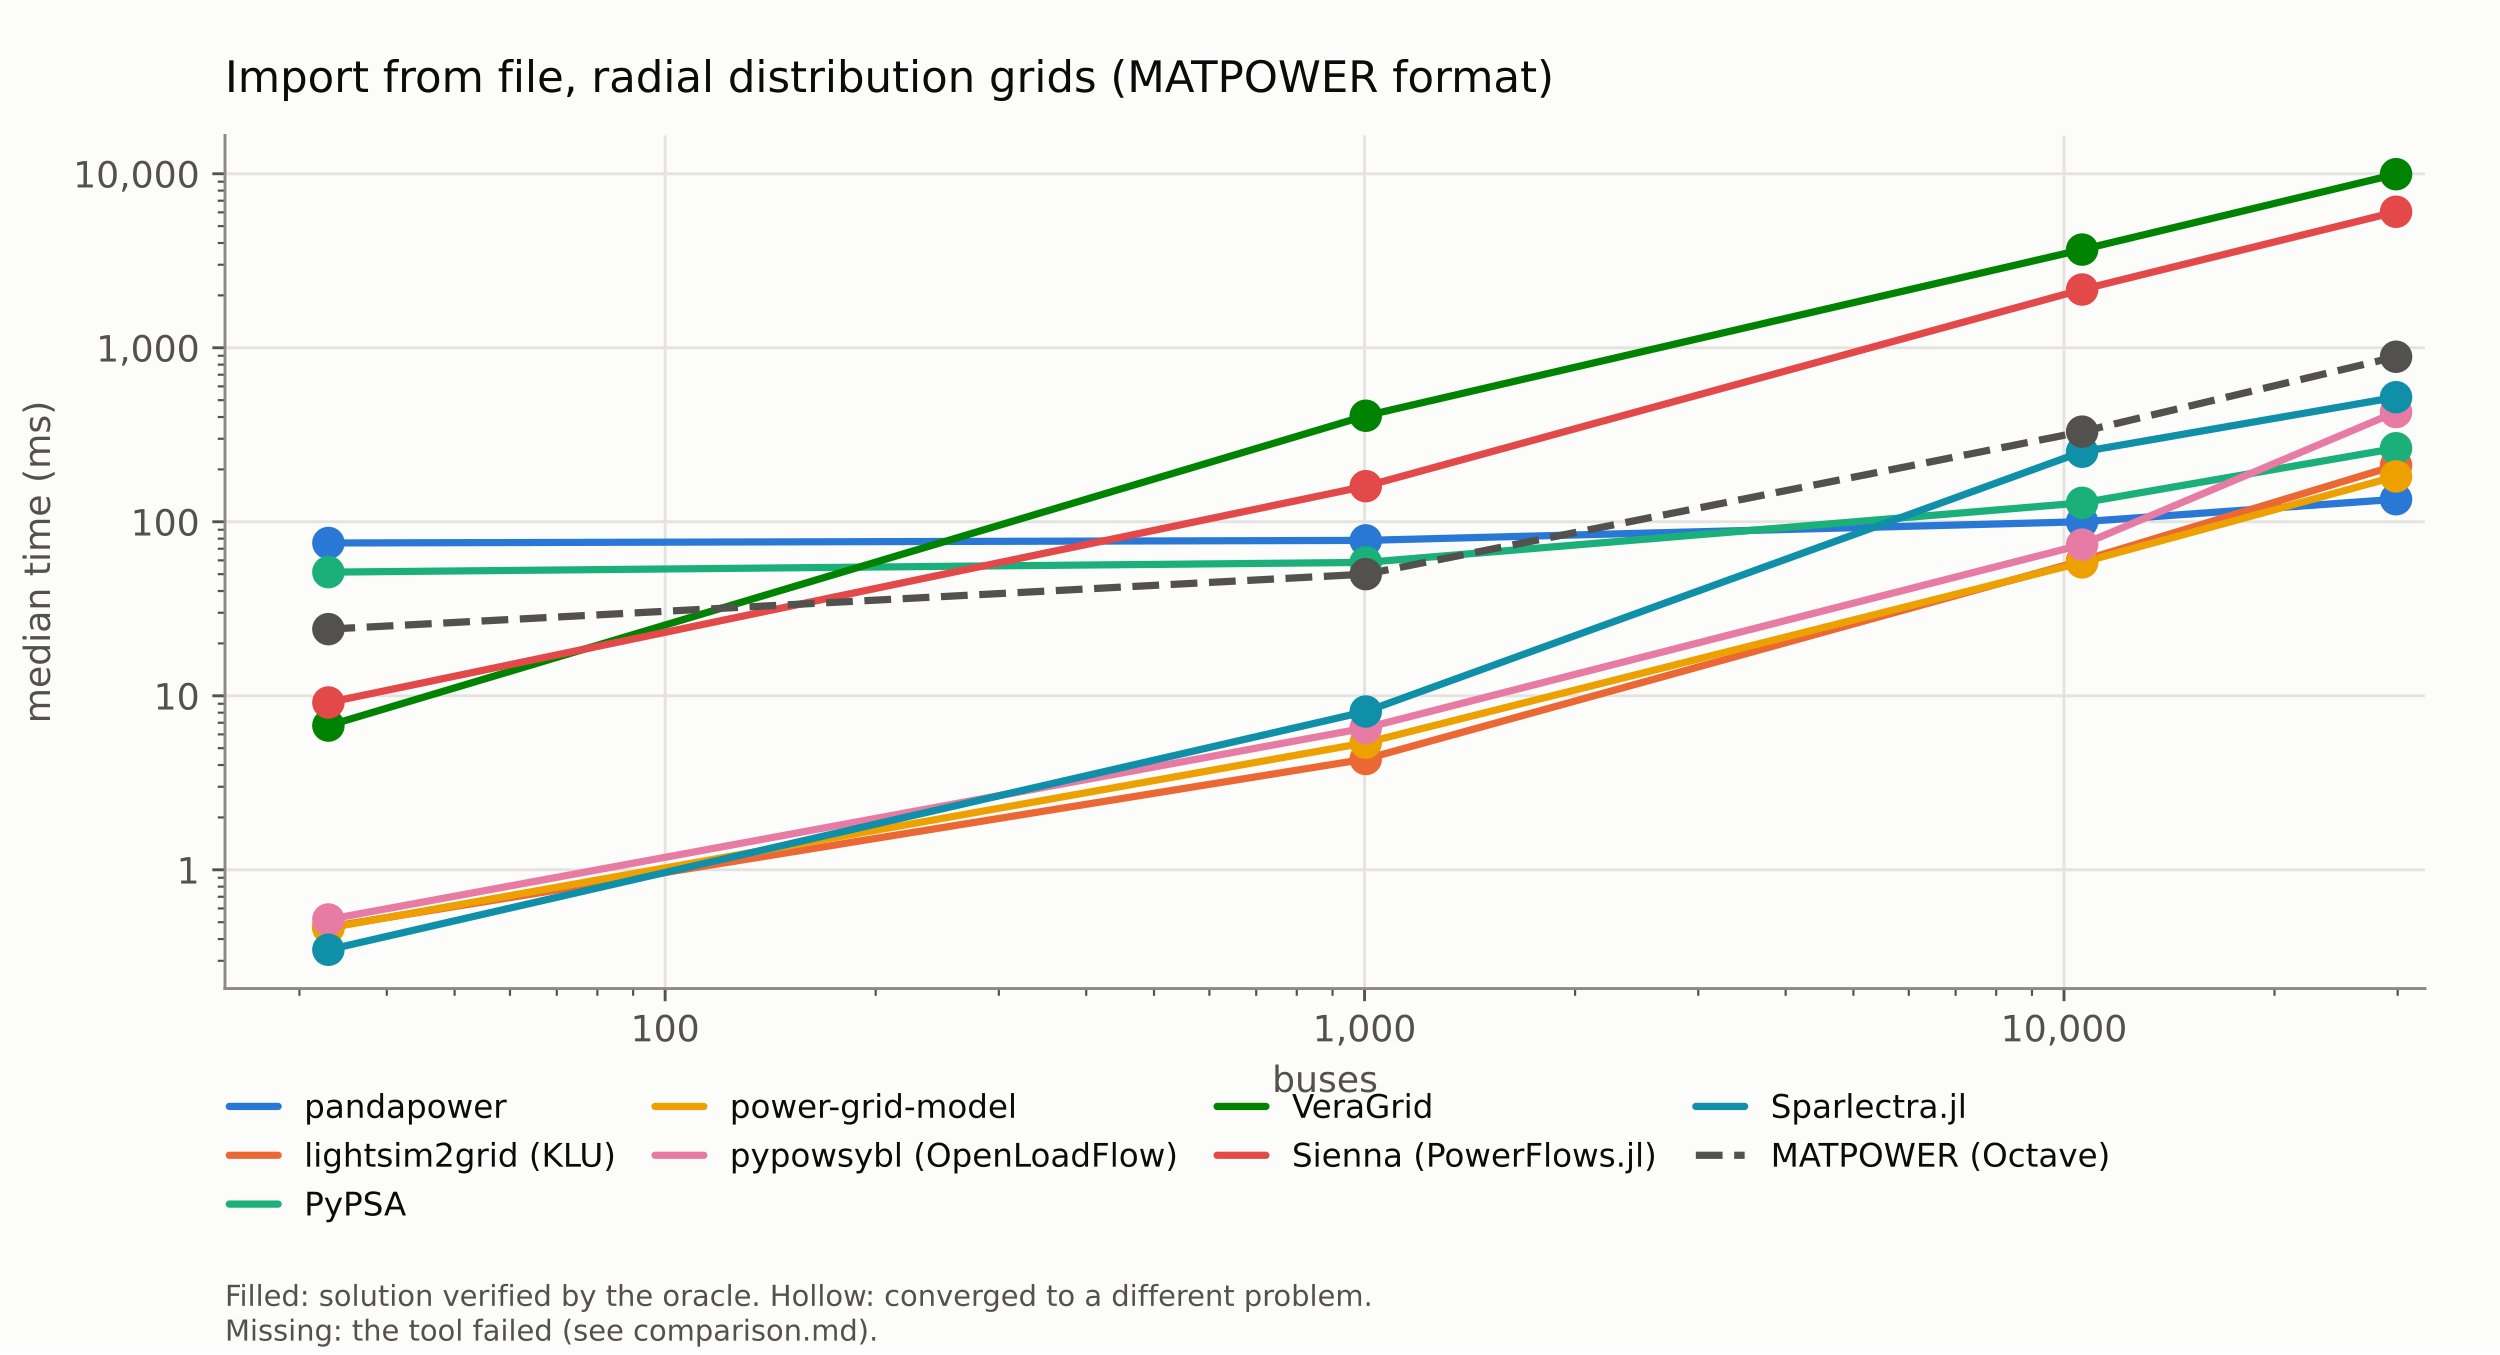
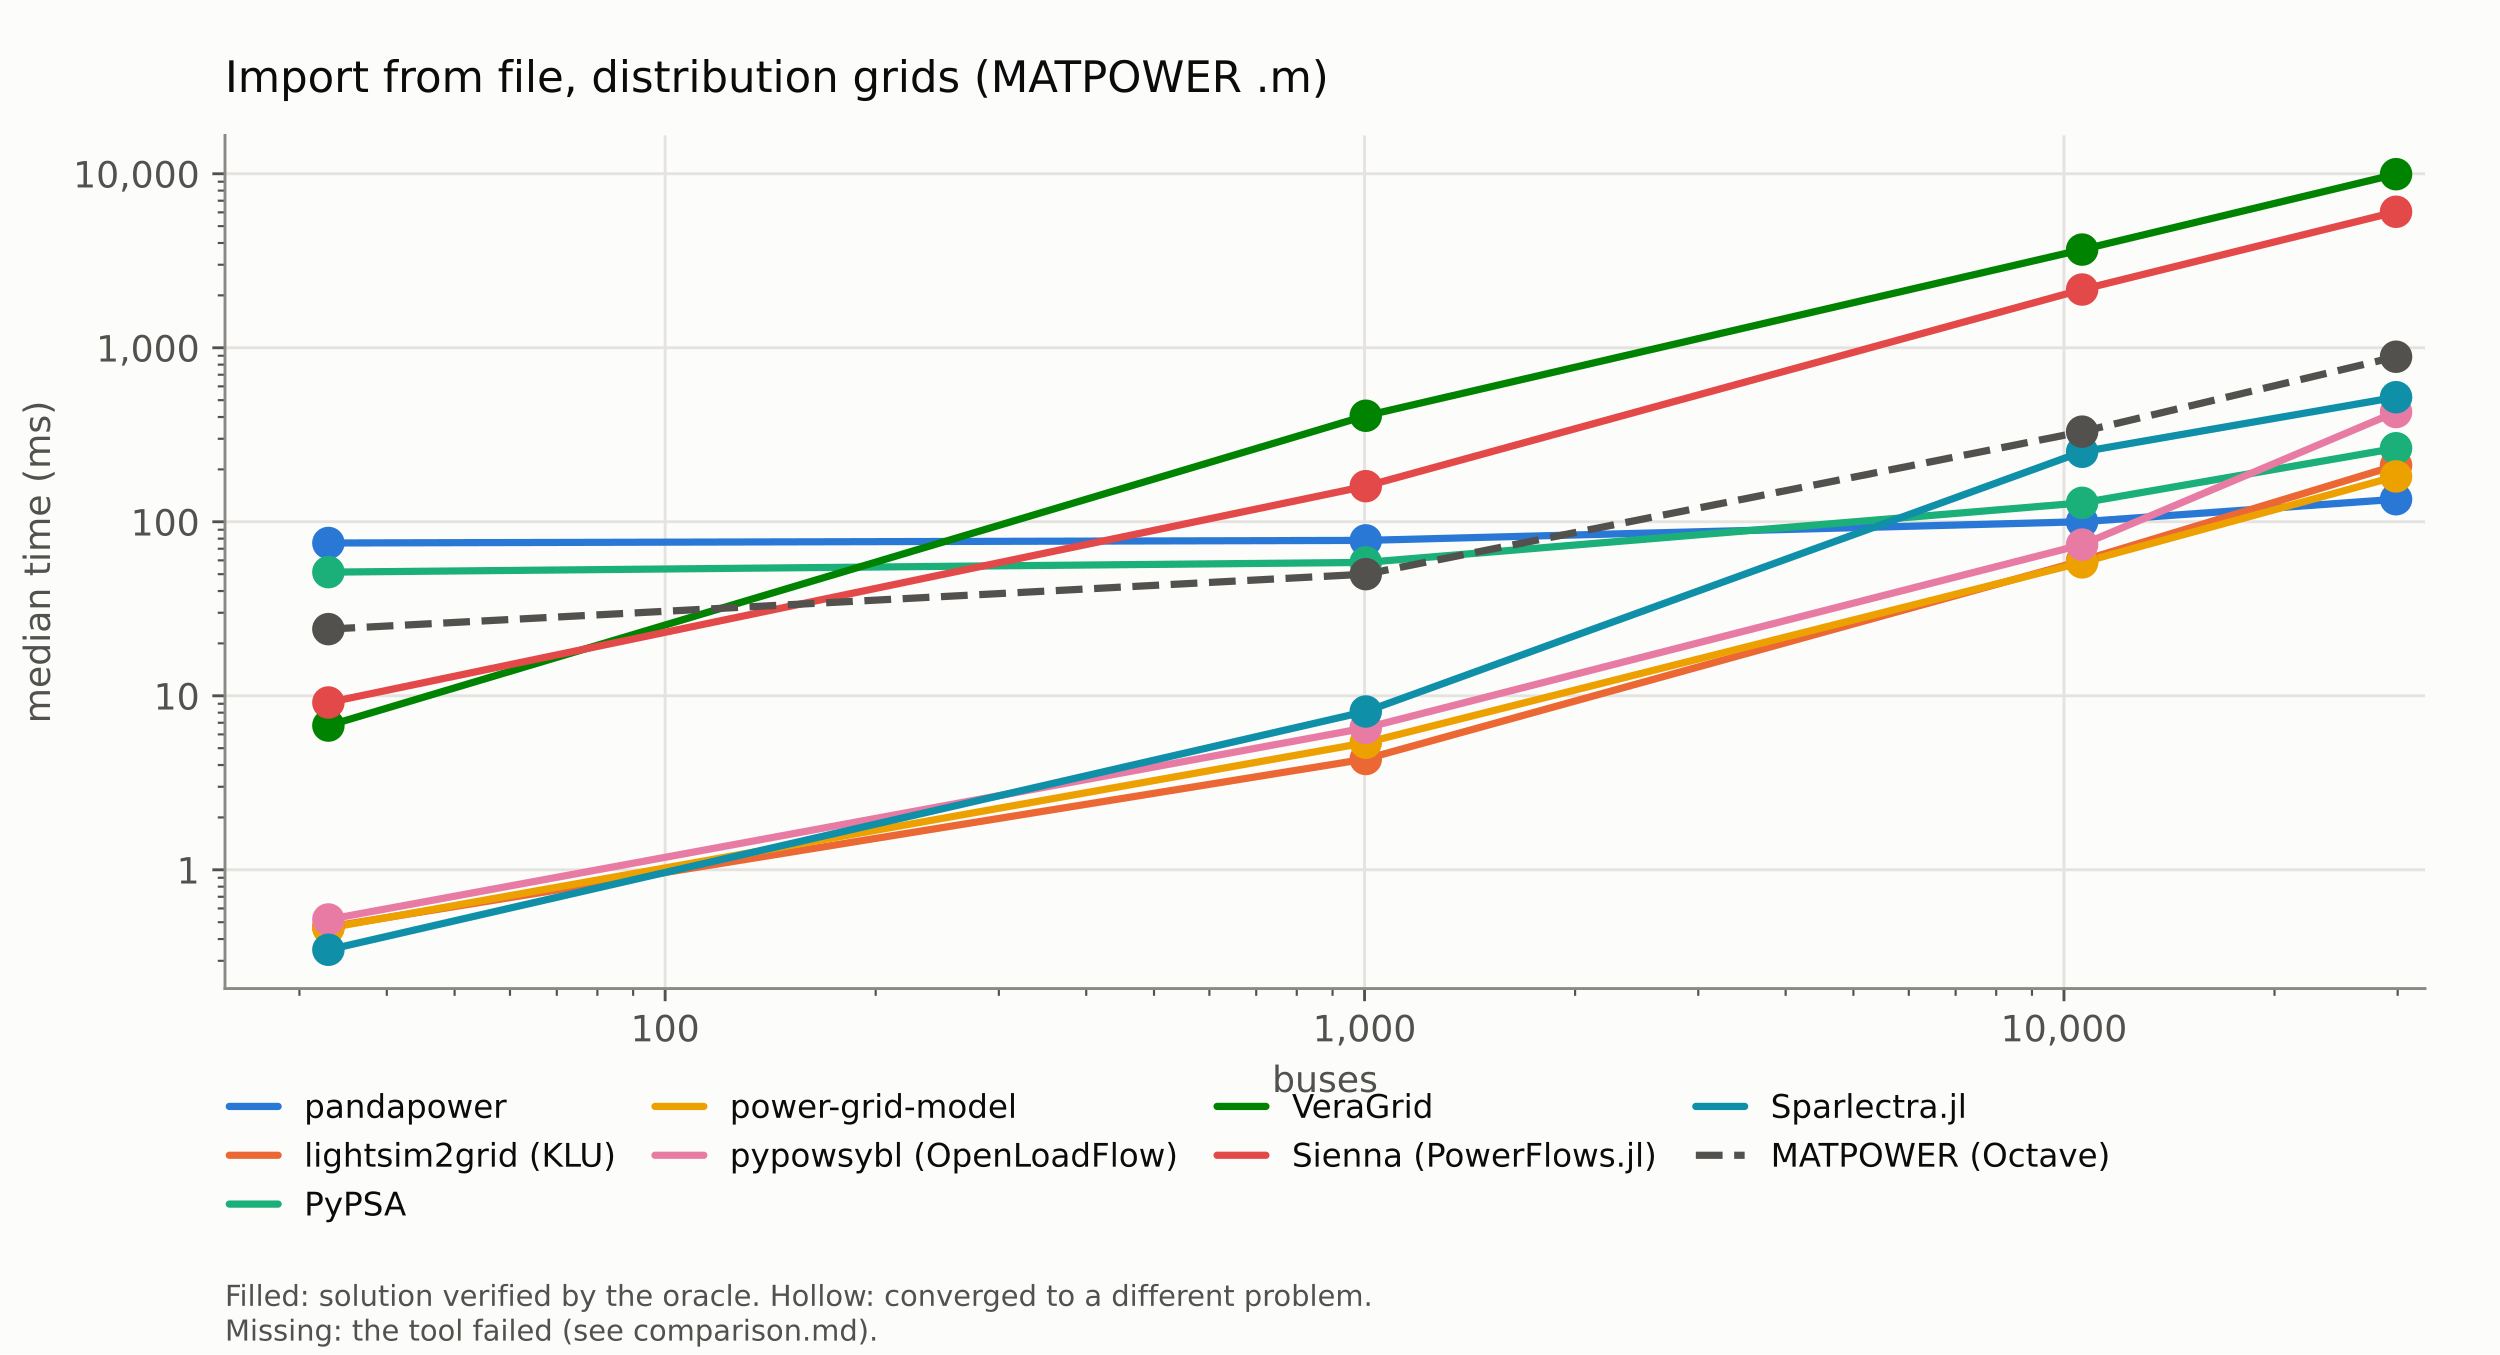
<svg xmlns="http://www.w3.org/2000/svg" xmlns:xlink="http://www.w3.org/1999/xlink" width="691.2pt" height="374.4pt" viewBox="0 0 691.2 374.4" version="1.1">
  <defs>
    <style type="text/css">*{stroke-linejoin: round; stroke-linecap: butt}</style>
  </defs>
  <g id="figure_1">
    <g id="patch_1">
      <path d="M 0 374.4  L 691.2 374.4  L 691.2 0  L 0 0  z " style="fill: #fcfcfb" />
    </g>
    <g id="axes_1">
      <g id="patch_2">
        <path d="M 62.208 273.312  L 670.464 273.312  L 670.464 37.44  L 62.208 37.44  z " style="fill: #fcfcfb" />
      </g>
      <g id="matplotlib.axis_1">
        <g id="xtick_1">
          <g id="line2d_1">
            <path d="M 183.898 273.312  L 183.898 37.44  " clip-path="url(#pc0a371b898)" style="fill: none; stroke: #e4e3df; stroke-width: 0.8; stroke-linecap: square" />
          </g>
          <g id="line2d_2">
            <defs>
              <path id="m20d59cd3c9" d="M 0 0  L 0 3.5  " style="stroke: #52514e; stroke-width: 0.8" />
            </defs>
            <g>
              <use xlink:href="#m20d59cd3c9" x="183.898" y="273.312" style="fill: #52514e; stroke: #52514e; stroke-width: 0.8" />
            </g>
          </g>
          <g id="text_1">
            <text style="font-size: 10px; font-family: 'DejaVu Sans', 'Bitstream Vera Sans', 'Computer Modern Sans Serif', 'Lucida Grande', 'Verdana', 'Geneva', 'Lucid', 'Arial', 'Helvetica', 'Avant Garde', sans-serif; text-anchor: middle; fill: #52514e" x="183.898" y="287.91" transform="rotate(-0 183.8982 287.9097)">100</text>
          </g>
        </g>
        <g id="xtick_2">
          <g id="line2d_3">
            <path d="M 377.272 273.312  L 377.272 37.44  " clip-path="url(#pc0a371b898)" style="fill: none; stroke: #e4e3df; stroke-width: 0.8; stroke-linecap: square" />
          </g>
          <g id="line2d_4">
            <g>
              <use xlink:href="#m20d59cd3c9" x="377.272" y="273.312" style="fill: #52514e; stroke: #52514e; stroke-width: 0.8" />
            </g>
          </g>
          <g id="text_2">
            <text style="font-size: 10px; font-family: 'DejaVu Sans', 'Bitstream Vera Sans', 'Computer Modern Sans Serif', 'Lucida Grande', 'Verdana', 'Geneva', 'Lucid', 'Arial', 'Helvetica', 'Avant Garde', sans-serif; text-anchor: middle; fill: #52514e" x="377.272" y="287.91" transform="rotate(-0 377.2721 287.9097)">1,000</text>
          </g>
        </g>
        <g id="xtick_3">
          <g id="line2d_5">
            <path d="M 570.646 273.312  L 570.646 37.44  " clip-path="url(#pc0a371b898)" style="fill: none; stroke: #e4e3df; stroke-width: 0.8; stroke-linecap: square" />
          </g>
          <g id="line2d_6">
            <g>
              <use xlink:href="#m20d59cd3c9" x="570.646" y="273.312" style="fill: #52514e; stroke: #52514e; stroke-width: 0.8" />
            </g>
          </g>
          <g id="text_3">
            <text style="font-size: 10px; font-family: 'DejaVu Sans', 'Bitstream Vera Sans', 'Computer Modern Sans Serif', 'Lucida Grande', 'Verdana', 'Geneva', 'Lucid', 'Arial', 'Helvetica', 'Avant Garde', sans-serif; text-anchor: middle; fill: #52514e" x="570.646" y="287.91" transform="rotate(-0 570.646 287.9097)">10,000</text>
          </g>
        </g>
        <g id="xtick_4">
          <g id="line2d_7">
            <defs>
              <path id="m6f22a44a9e" d="M 0 0  L 0 2  " style="stroke: #52514e; stroke-width: 0.6" />
            </defs>
            <g>
              <use xlink:href="#m6f22a44a9e" x="82.787" y="273.312" style="fill: #52514e; stroke: #52514e; stroke-width: 0.6" />
            </g>
          </g>
        </g>
        <g id="xtick_5">
          <g id="line2d_8">
            <g>
              <use xlink:href="#m6f22a44a9e" x="106.947" y="273.312" style="fill: #52514e; stroke: #52514e; stroke-width: 0.6" />
            </g>
          </g>
        </g>
        <g id="xtick_6">
          <g id="line2d_9">
            <g>
              <use xlink:href="#m6f22a44a9e" x="125.687" y="273.312" style="fill: #52514e; stroke: #52514e; stroke-width: 0.6" />
            </g>
          </g>
        </g>
        <g id="xtick_7">
          <g id="line2d_10">
            <g>
              <use xlink:href="#m6f22a44a9e" x="140.998" y="273.312" style="fill: #52514e; stroke: #52514e; stroke-width: 0.6" />
            </g>
          </g>
        </g>
        <g id="xtick_8">
          <g id="line2d_11">
            <g>
              <use xlink:href="#m6f22a44a9e" x="153.944" y="273.312" style="fill: #52514e; stroke: #52514e; stroke-width: 0.6" />
            </g>
          </g>
        </g>
        <g id="xtick_9">
          <g id="line2d_12">
            <g>
              <use xlink:href="#m6f22a44a9e" x="165.158" y="273.312" style="fill: #52514e; stroke: #52514e; stroke-width: 0.6" />
            </g>
          </g>
        </g>
        <g id="xtick_10">
          <g id="line2d_13">
            <g>
              <use xlink:href="#m6f22a44a9e" x="175.05" y="273.312" style="fill: #52514e; stroke: #52514e; stroke-width: 0.6" />
            </g>
          </g>
        </g>
        <g id="xtick_11">
          <g id="line2d_14">
            <g>
              <use xlink:href="#m6f22a44a9e" x="242.11" y="273.312" style="fill: #52514e; stroke: #52514e; stroke-width: 0.6" />
            </g>
          </g>
        </g>
        <g id="xtick_12">
          <g id="line2d_15">
            <g>
              <use xlink:href="#m6f22a44a9e" x="276.161" y="273.312" style="fill: #52514e; stroke: #52514e; stroke-width: 0.6" />
            </g>
          </g>
        </g>
        <g id="xtick_13">
          <g id="line2d_16">
            <g>
              <use xlink:href="#m6f22a44a9e" x="300.321" y="273.312" style="fill: #52514e; stroke: #52514e; stroke-width: 0.6" />
            </g>
          </g>
        </g>
        <g id="xtick_14">
          <g id="line2d_17">
            <g>
              <use xlink:href="#m6f22a44a9e" x="319.061" y="273.312" style="fill: #52514e; stroke: #52514e; stroke-width: 0.6" />
            </g>
          </g>
        </g>
        <g id="xtick_15">
          <g id="line2d_18">
            <g>
              <use xlink:href="#m6f22a44a9e" x="334.372" y="273.312" style="fill: #52514e; stroke: #52514e; stroke-width: 0.6" />
            </g>
          </g>
        </g>
        <g id="xtick_16">
          <g id="line2d_19">
            <g>
              <use xlink:href="#m6f22a44a9e" x="347.318" y="273.312" style="fill: #52514e; stroke: #52514e; stroke-width: 0.6" />
            </g>
          </g>
        </g>
        <g id="xtick_17">
          <g id="line2d_20">
            <g>
              <use xlink:href="#m6f22a44a9e" x="358.532" y="273.312" style="fill: #52514e; stroke: #52514e; stroke-width: 0.6" />
            </g>
          </g>
        </g>
        <g id="xtick_18">
          <g id="line2d_21">
            <g>
              <use xlink:href="#m6f22a44a9e" x="368.424" y="273.312" style="fill: #52514e; stroke: #52514e; stroke-width: 0.6" />
            </g>
          </g>
        </g>
        <g id="xtick_19">
          <g id="line2d_22">
            <g>
              <use xlink:href="#m6f22a44a9e" x="435.483" y="273.312" style="fill: #52514e; stroke: #52514e; stroke-width: 0.6" />
            </g>
          </g>
        </g>
        <g id="xtick_20">
          <g id="line2d_23">
            <g>
              <use xlink:href="#m6f22a44a9e" x="469.535" y="273.312" style="fill: #52514e; stroke: #52514e; stroke-width: 0.6" />
            </g>
          </g>
        </g>
        <g id="xtick_21">
          <g id="line2d_24">
            <g>
              <use xlink:href="#m6f22a44a9e" x="493.695" y="273.312" style="fill: #52514e; stroke: #52514e; stroke-width: 0.6" />
            </g>
          </g>
        </g>
        <g id="xtick_22">
          <g id="line2d_25">
            <g>
              <use xlink:href="#m6f22a44a9e" x="512.435" y="273.312" style="fill: #52514e; stroke: #52514e; stroke-width: 0.6" />
            </g>
          </g>
        </g>
        <g id="xtick_23">
          <g id="line2d_26">
            <g>
              <use xlink:href="#m6f22a44a9e" x="527.746" y="273.312" style="fill: #52514e; stroke: #52514e; stroke-width: 0.6" />
            </g>
          </g>
        </g>
        <g id="xtick_24">
          <g id="line2d_27">
            <g>
              <use xlink:href="#m6f22a44a9e" x="540.692" y="273.312" style="fill: #52514e; stroke: #52514e; stroke-width: 0.6" />
            </g>
          </g>
        </g>
        <g id="xtick_25">
          <g id="line2d_28">
            <g>
              <use xlink:href="#m6f22a44a9e" x="551.906" y="273.312" style="fill: #52514e; stroke: #52514e; stroke-width: 0.6" />
            </g>
          </g>
        </g>
        <g id="xtick_26">
          <g id="line2d_29">
            <g>
              <use xlink:href="#m6f22a44a9e" x="561.798" y="273.312" style="fill: #52514e; stroke: #52514e; stroke-width: 0.6" />
            </g>
          </g>
        </g>
        <g id="xtick_27">
          <g id="line2d_30">
            <g>
              <use xlink:href="#m6f22a44a9e" x="628.857" y="273.312" style="fill: #52514e; stroke: #52514e; stroke-width: 0.6" />
            </g>
          </g>
        </g>
        <g id="xtick_28">
          <g id="line2d_31">
            <g>
              <use xlink:href="#m6f22a44a9e" x="662.909" y="273.312" style="fill: #52514e; stroke: #52514e; stroke-width: 0.6" />
            </g>
          </g>
        </g>
        <g id="text_4">
          <text style="font-size: 10px; font-family: 'DejaVu Sans', 'Bitstream Vera Sans', 'Computer Modern Sans Serif', 'Lucida Grande', 'Verdana', 'Geneva', 'Lucid', 'Arial', 'Helvetica', 'Avant Garde', sans-serif; text-anchor: middle; fill: #52514e" x="366.336" y="301.91" transform="rotate(-0 366.336 301.9104)">buses</text>
        </g>
      </g>
      <g id="matplotlib.axis_2">
        <g id="ytick_1">
          <g id="line2d_32">
            <path d="M 62.208 240.485  L 670.464 240.485  " clip-path="url(#pc0a371b898)" style="fill: none; stroke: #e4e3df; stroke-width: 0.8; stroke-linecap: square" />
          </g>
          <g id="line2d_33">
            <defs>
              <path id="mfc723c383e" d="M 0 0  L -3.5 0  " style="stroke: #52514e; stroke-width: 0.8" />
            </defs>
            <g>
              <use xlink:href="#mfc723c383e" x="62.208" y="240.485" style="fill: #52514e; stroke: #52514e; stroke-width: 0.8" />
            </g>
          </g>
          <g id="text_5">
            <text style="font-size: 10px; font-family: 'DejaVu Sans', 'Bitstream Vera Sans', 'Computer Modern Sans Serif', 'Lucida Grande', 'Verdana', 'Geneva', 'Lucid', 'Arial', 'Helvetica', 'Avant Garde', sans-serif; text-anchor: end; fill: #52514e" x="55.208" y="244.284" transform="rotate(-0 55.208 244.2835)">1</text>
          </g>
        </g>
        <g id="ytick_2">
          <g id="line2d_34">
            <path d="M 62.208 192.373  L 670.464 192.373  " clip-path="url(#pc0a371b898)" style="fill: none; stroke: #e4e3df; stroke-width: 0.8; stroke-linecap: square" />
          </g>
          <g id="line2d_35">
            <g>
              <use xlink:href="#mfc723c383e" x="62.208" y="192.373" style="fill: #52514e; stroke: #52514e; stroke-width: 0.8" />
            </g>
          </g>
          <g id="text_6">
            <text style="font-size: 10px; font-family: 'DejaVu Sans', 'Bitstream Vera Sans', 'Computer Modern Sans Serif', 'Lucida Grande', 'Verdana', 'Geneva', 'Lucid', 'Arial', 'Helvetica', 'Avant Garde', sans-serif; text-anchor: end; fill: #52514e" x="55.208" y="196.172" transform="rotate(-0 55.208 196.172)">10</text>
          </g>
        </g>
        <g id="ytick_3">
          <g id="line2d_36">
            <path d="M 62.208 144.262  L 670.464 144.262  " clip-path="url(#pc0a371b898)" style="fill: none; stroke: #e4e3df; stroke-width: 0.8; stroke-linecap: square" />
          </g>
          <g id="line2d_37">
            <g>
              <use xlink:href="#mfc723c383e" x="62.208" y="144.262" style="fill: #52514e; stroke: #52514e; stroke-width: 0.8" />
            </g>
          </g>
          <g id="text_7">
            <text style="font-size: 10px; font-family: 'DejaVu Sans', 'Bitstream Vera Sans', 'Computer Modern Sans Serif', 'Lucida Grande', 'Verdana', 'Geneva', 'Lucid', 'Arial', 'Helvetica', 'Avant Garde', sans-serif; text-anchor: end; fill: #52514e" x="55.208" y="148.06" transform="rotate(-0 55.208 148.0604)">100</text>
          </g>
        </g>
        <g id="ytick_4">
          <g id="line2d_38">
            <path d="M 62.208 96.15  L 670.464 96.15  " clip-path="url(#pc0a371b898)" style="fill: none; stroke: #e4e3df; stroke-width: 0.8; stroke-linecap: square" />
          </g>
          <g id="line2d_39">
            <g>
              <use xlink:href="#mfc723c383e" x="62.208" y="96.15" style="fill: #52514e; stroke: #52514e; stroke-width: 0.8" />
            </g>
          </g>
          <g id="text_8">
            <text style="font-size: 10px; font-family: 'DejaVu Sans', 'Bitstream Vera Sans', 'Computer Modern Sans Serif', 'Lucida Grande', 'Verdana', 'Geneva', 'Lucid', 'Arial', 'Helvetica', 'Avant Garde', sans-serif; text-anchor: end; fill: #52514e" x="55.208" y="99.949" transform="rotate(-0 55.208 99.94882)">1,000</text>
          </g>
        </g>
        <g id="ytick_5">
          <g id="line2d_40">
            <path d="M 62.208 48.038  L 670.464 48.038  " clip-path="url(#pc0a371b898)" style="fill: none; stroke: #e4e3df; stroke-width: 0.8; stroke-linecap: square" />
          </g>
          <g id="line2d_41">
            <g>
              <use xlink:href="#mfc723c383e" x="62.208" y="48.038" style="fill: #52514e; stroke: #52514e; stroke-width: 0.8" />
            </g>
          </g>
          <g id="text_9">
            <text style="font-size: 10px; font-family: 'DejaVu Sans', 'Bitstream Vera Sans', 'Computer Modern Sans Serif', 'Lucida Grande', 'Verdana', 'Geneva', 'Lucid', 'Arial', 'Helvetica', 'Avant Garde', sans-serif; text-anchor: end; fill: #52514e" x="55.208" y="51.837" transform="rotate(-0 55.208 51.83725)">10,000</text>
          </g>
        </g>
        <g id="ytick_6">
          <g id="line2d_42">
            <defs>
              <path id="m65e5005413" d="M 0 0  L -2 0  " style="stroke: #52514e; stroke-width: 0.6" />
            </defs>
            <g>
              <use xlink:href="#m65e5005413" x="62.208" y="265.641" style="fill: #52514e; stroke: #52514e; stroke-width: 0.6" />
            </g>
          </g>
        </g>
        <g id="ytick_7">
          <g id="line2d_43">
            <g>
              <use xlink:href="#m65e5005413" x="62.208" y="259.63" style="fill: #52514e; stroke: #52514e; stroke-width: 0.6" />
            </g>
          </g>
        </g>
        <g id="ytick_8">
          <g id="line2d_44">
            <g>
              <use xlink:href="#m65e5005413" x="62.208" y="254.968" style="fill: #52514e; stroke: #52514e; stroke-width: 0.6" />
            </g>
          </g>
        </g>
        <g id="ytick_9">
          <g id="line2d_45">
            <g>
              <use xlink:href="#m65e5005413" x="62.208" y="251.158" style="fill: #52514e; stroke: #52514e; stroke-width: 0.6" />
            </g>
          </g>
        </g>
        <g id="ytick_10">
          <g id="line2d_46">
            <g>
              <use xlink:href="#m65e5005413" x="62.208" y="247.937" style="fill: #52514e; stroke: #52514e; stroke-width: 0.6" />
            </g>
          </g>
        </g>
        <g id="ytick_11">
          <g id="line2d_47">
            <g>
              <use xlink:href="#m65e5005413" x="62.208" y="245.147" style="fill: #52514e; stroke: #52514e; stroke-width: 0.6" />
            </g>
          </g>
        </g>
        <g id="ytick_12">
          <g id="line2d_48">
            <g>
              <use xlink:href="#m65e5005413" x="62.208" y="242.686" style="fill: #52514e; stroke: #52514e; stroke-width: 0.6" />
            </g>
          </g>
        </g>
        <g id="ytick_13">
          <g id="line2d_49">
            <g>
              <use xlink:href="#m65e5005413" x="62.208" y="226.002" style="fill: #52514e; stroke: #52514e; stroke-width: 0.6" />
            </g>
          </g>
        </g>
        <g id="ytick_14">
          <g id="line2d_50">
            <g>
              <use xlink:href="#m65e5005413" x="62.208" y="217.53" style="fill: #52514e; stroke: #52514e; stroke-width: 0.6" />
            </g>
          </g>
        </g>
        <g id="ytick_15">
          <g id="line2d_51">
            <g>
              <use xlink:href="#m65e5005413" x="62.208" y="211.519" style="fill: #52514e; stroke: #52514e; stroke-width: 0.6" />
            </g>
          </g>
        </g>
        <g id="ytick_16">
          <g id="line2d_52">
            <g>
              <use xlink:href="#m65e5005413" x="62.208" y="206.856" style="fill: #52514e; stroke: #52514e; stroke-width: 0.6" />
            </g>
          </g>
        </g>
        <g id="ytick_17">
          <g id="line2d_53">
            <g>
              <use xlink:href="#m65e5005413" x="62.208" y="203.047" style="fill: #52514e; stroke: #52514e; stroke-width: 0.6" />
            </g>
          </g>
        </g>
        <g id="ytick_18">
          <g id="line2d_54">
            <g>
              <use xlink:href="#m65e5005413" x="62.208" y="199.826" style="fill: #52514e; stroke: #52514e; stroke-width: 0.6" />
            </g>
          </g>
        </g>
        <g id="ytick_19">
          <g id="line2d_55">
            <g>
              <use xlink:href="#m65e5005413" x="62.208" y="197.036" style="fill: #52514e; stroke: #52514e; stroke-width: 0.6" />
            </g>
          </g>
        </g>
        <g id="ytick_20">
          <g id="line2d_56">
            <g>
              <use xlink:href="#m65e5005413" x="62.208" y="194.575" style="fill: #52514e; stroke: #52514e; stroke-width: 0.6" />
            </g>
          </g>
        </g>
        <g id="ytick_21">
          <g id="line2d_57">
            <g>
              <use xlink:href="#m65e5005413" x="62.208" y="177.89" style="fill: #52514e; stroke: #52514e; stroke-width: 0.6" />
            </g>
          </g>
        </g>
        <g id="ytick_22">
          <g id="line2d_58">
            <g>
              <use xlink:href="#m65e5005413" x="62.208" y="169.418" style="fill: #52514e; stroke: #52514e; stroke-width: 0.6" />
            </g>
          </g>
        </g>
        <g id="ytick_23">
          <g id="line2d_59">
            <g>
              <use xlink:href="#m65e5005413" x="62.208" y="163.407" style="fill: #52514e; stroke: #52514e; stroke-width: 0.6" />
            </g>
          </g>
        </g>
        <g id="ytick_24">
          <g id="line2d_60">
            <g>
              <use xlink:href="#m65e5005413" x="62.208" y="158.745" style="fill: #52514e; stroke: #52514e; stroke-width: 0.6" />
            </g>
          </g>
        </g>
        <g id="ytick_25">
          <g id="line2d_61">
            <g>
              <use xlink:href="#m65e5005413" x="62.208" y="154.935" style="fill: #52514e; stroke: #52514e; stroke-width: 0.6" />
            </g>
          </g>
        </g>
        <g id="ytick_26">
          <g id="line2d_62">
            <g>
              <use xlink:href="#m65e5005413" x="62.208" y="151.714" style="fill: #52514e; stroke: #52514e; stroke-width: 0.6" />
            </g>
          </g>
        </g>
        <g id="ytick_27">
          <g id="line2d_63">
            <g>
              <use xlink:href="#m65e5005413" x="62.208" y="148.924" style="fill: #52514e; stroke: #52514e; stroke-width: 0.6" />
            </g>
          </g>
        </g>
        <g id="ytick_28">
          <g id="line2d_64">
            <g>
              <use xlink:href="#m65e5005413" x="62.208" y="146.463" style="fill: #52514e; stroke: #52514e; stroke-width: 0.6" />
            </g>
          </g>
        </g>
        <g id="ytick_29">
          <g id="line2d_65">
            <g>
              <use xlink:href="#m65e5005413" x="62.208" y="129.779" style="fill: #52514e; stroke: #52514e; stroke-width: 0.6" />
            </g>
          </g>
        </g>
        <g id="ytick_30">
          <g id="line2d_66">
            <g>
              <use xlink:href="#m65e5005413" x="62.208" y="121.307" style="fill: #52514e; stroke: #52514e; stroke-width: 0.6" />
            </g>
          </g>
        </g>
        <g id="ytick_31">
          <g id="line2d_67">
            <g>
              <use xlink:href="#m65e5005413" x="62.208" y="115.296" style="fill: #52514e; stroke: #52514e; stroke-width: 0.6" />
            </g>
          </g>
        </g>
        <g id="ytick_32">
          <g id="line2d_68">
            <g>
              <use xlink:href="#m65e5005413" x="62.208" y="110.633" style="fill: #52514e; stroke: #52514e; stroke-width: 0.6" />
            </g>
          </g>
        </g>
        <g id="ytick_33">
          <g id="line2d_69">
            <g>
              <use xlink:href="#m65e5005413" x="62.208" y="106.823" style="fill: #52514e; stroke: #52514e; stroke-width: 0.6" />
            </g>
          </g>
        </g>
        <g id="ytick_34">
          <g id="line2d_70">
            <g>
              <use xlink:href="#m65e5005413" x="62.208" y="103.603" style="fill: #52514e; stroke: #52514e; stroke-width: 0.6" />
            </g>
          </g>
        </g>
        <g id="ytick_35">
          <g id="line2d_71">
            <g>
              <use xlink:href="#m65e5005413" x="62.208" y="100.812" style="fill: #52514e; stroke: #52514e; stroke-width: 0.6" />
            </g>
          </g>
        </g>
        <g id="ytick_36">
          <g id="line2d_72">
            <g>
              <use xlink:href="#m65e5005413" x="62.208" y="98.351" style="fill: #52514e; stroke: #52514e; stroke-width: 0.6" />
            </g>
          </g>
        </g>
        <g id="ytick_37">
          <g id="line2d_73">
            <g>
              <use xlink:href="#m65e5005413" x="62.208" y="81.667" style="fill: #52514e; stroke: #52514e; stroke-width: 0.6" />
            </g>
          </g>
        </g>
        <g id="ytick_38">
          <g id="line2d_74">
            <g>
              <use xlink:href="#m65e5005413" x="62.208" y="73.195" style="fill: #52514e; stroke: #52514e; stroke-width: 0.6" />
            </g>
          </g>
        </g>
        <g id="ytick_39">
          <g id="line2d_75">
            <g>
              <use xlink:href="#m65e5005413" x="62.208" y="67.184" style="fill: #52514e; stroke: #52514e; stroke-width: 0.6" />
            </g>
          </g>
        </g>
        <g id="ytick_40">
          <g id="line2d_76">
            <g>
              <use xlink:href="#m65e5005413" x="62.208" y="62.521" style="fill: #52514e; stroke: #52514e; stroke-width: 0.6" />
            </g>
          </g>
        </g>
        <g id="ytick_41">
          <g id="line2d_77">
            <g>
              <use xlink:href="#m65e5005413" x="62.208" y="58.712" style="fill: #52514e; stroke: #52514e; stroke-width: 0.6" />
            </g>
          </g>
        </g>
        <g id="ytick_42">
          <g id="line2d_78">
            <g>
              <use xlink:href="#m65e5005413" x="62.208" y="55.491" style="fill: #52514e; stroke: #52514e; stroke-width: 0.6" />
            </g>
          </g>
        </g>
        <g id="ytick_43">
          <g id="line2d_79">
            <g>
              <use xlink:href="#m65e5005413" x="62.208" y="52.701" style="fill: #52514e; stroke: #52514e; stroke-width: 0.6" />
            </g>
          </g>
        </g>
        <g id="ytick_44">
          <g id="line2d_80">
            <g>
              <use xlink:href="#m65e5005413" x="62.208" y="50.24" style="fill: #52514e; stroke: #52514e; stroke-width: 0.6" />
            </g>
          </g>
        </g>
        <g id="text_10">
          <text style="font-size: 10px; font-family: 'DejaVu Sans', 'Bitstream Vera Sans', 'Computer Modern Sans Serif', 'Lucida Grande', 'Verdana', 'Geneva', 'Lucid', 'Arial', 'Helvetica', 'Avant Garde', sans-serif; text-anchor: middle; fill: #52514e" x="13.815" y="155.376" transform="rotate(-90 13.81503 155.376)">median time (ms)</text>
        </g>
      </g>
      <g id="line2d_81">
        <path d="M 90.791 150.127  L 377.607 149.408  L 575.666 144.246  L 662.46 138.028  " clip-path="url(#pc0a371b898)" style="fill: none; stroke: #2a78d6; stroke-width: 2; stroke-linecap: round" />
      </g>
      <g id="line2d_82">
        <path d="M 90.791 256.294  L 377.607 209.845  L 575.666 154.992  L 662.46 128.669  " clip-path="url(#pc0a371b898)" style="fill: none; stroke: #eb6834; stroke-width: 2; stroke-linecap: round" />
      </g>
      <g id="line2d_83">
        <path d="M 90.791 158.184  L 377.607 155.488  L 575.666 139.024  L 662.46 123.933  " clip-path="url(#pc0a371b898)" style="fill: none; stroke: #1baf7a; stroke-width: 2; stroke-linecap: round" />
      </g>
      <g id="line2d_84">
        <path d="M 90.791 256.581  L 377.607 205.342  L 575.666 155.488  L 662.46 131.719  " clip-path="url(#pc0a371b898)" style="fill: none; stroke: #eda100; stroke-width: 2; stroke-linecap: round" />
      </g>
      <g id="line2d_85">
        <path d="M 90.791 254.217  L 377.607 201.242  L 575.666 150.579  L 662.46 113.913  " clip-path="url(#pc0a371b898)" style="fill: none; stroke: #e87ba4; stroke-width: 2; stroke-linecap: round" />
      </g>
      <g id="line2d_86">
        <path d="M 90.791 200.606  L 377.607 114.947  L 575.666 69.001  L 662.46 48.161  " clip-path="url(#pc0a371b898)" style="fill: none; stroke: #008300; stroke-width: 2; stroke-linecap: round" />
      </g>
      <g id="line2d_87">
        <path d="M 90.791 194.227  L 377.607 134.417  L 575.666 80.047  L 662.46 58.554  " clip-path="url(#pc0a371b898)" style="fill: none; stroke: #e34948; stroke-width: 2; stroke-linecap: round" />
      </g>
      <g id="line2d_88">
        <path d="M 90.791 262.591  L 377.607 196.717  L 575.666 124.906  L 662.46 109.819  " clip-path="url(#pc0a371b898)" style="fill: none; stroke: #0f8fa8; stroke-width: 2; stroke-linecap: round" />
      </g>
      <g id="line2d_89">
        <path d="M 90.791 173.943  L 377.607 158.743  L 575.666 119.344  L 662.46 98.631  " clip-path="url(#pc0a371b898)" style="fill: none; stroke-dasharray: 7.4,3.2; stroke-dashoffset: 0; stroke: #52514e; stroke-width: 2" />
      </g>
      <g id="patch_3">
        <path d="M 62.208 273.312  L 62.208 37.44  " style="fill: none; stroke: #8a8984; stroke-width: 0.8; stroke-linejoin: miter; stroke-linecap: square" />
      </g>
      <g id="patch_4">
        <path d="M 62.208 273.312  L 670.464 273.312  " style="fill: none; stroke: #8a8984; stroke-width: 0.8; stroke-linejoin: miter; stroke-linecap: square" />
      </g>
      <g id="line2d_90">
        <defs>
          <path id="mda2b04d49a" d="M 0 3.5  C 0.928 3.5 1.819 3.131 2.475 2.475  C 3.131 1.819 3.5 0.928 3.5 0  C 3.5 -0.928 3.131 -1.819 2.475 -2.475  C 1.819 -3.131 0.928 -3.5 0 -3.5  C -0.928 -3.5 -1.819 -3.131 -2.475 -2.475  C -3.131 -1.819 -3.5 -0.928 -3.5 0  C -3.5 0.928 -3.131 1.819 -2.475 2.475  C -1.819 3.131 -0.928 3.5 0 3.5  z " style="stroke: #2a78d6; stroke-width: 2" />
        </defs>
        <g clip-path="url(#pc0a371b898)">
          <use xlink:href="#mda2b04d49a" x="90.791" y="150.127" style="fill: #2a78d6; stroke: #2a78d6; stroke-width: 2" />
        </g>
      </g>
      <g id="line2d_91">
        <g clip-path="url(#pc0a371b898)">
          <use xlink:href="#mda2b04d49a" x="377.607" y="149.408" style="fill: #2a78d6; stroke: #2a78d6; stroke-width: 2" />
        </g>
      </g>
      <g id="line2d_92">
        <g clip-path="url(#pc0a371b898)">
          <use xlink:href="#mda2b04d49a" x="575.666" y="144.246" style="fill: #2a78d6; stroke: #2a78d6; stroke-width: 2" />
        </g>
      </g>
      <g id="line2d_93">
        <g clip-path="url(#pc0a371b898)">
          <use xlink:href="#mda2b04d49a" x="662.46" y="138.028" style="fill: #2a78d6; stroke: #2a78d6; stroke-width: 2" />
        </g>
      </g>
      <g id="line2d_94">
        <defs>
          <path id="ma2a4504691" d="M 0 3.5  C 0.928 3.5 1.819 3.131 2.475 2.475  C 3.131 1.819 3.5 0.928 3.5 0  C 3.5 -0.928 3.131 -1.819 2.475 -2.475  C 1.819 -3.131 0.928 -3.5 0 -3.5  C -0.928 -3.5 -1.819 -3.131 -2.475 -2.475  C -3.131 -1.819 -3.5 -0.928 -3.5 0  C -3.5 0.928 -3.131 1.819 -2.475 2.475  C -1.819 3.131 -0.928 3.5 0 3.5  z " style="stroke: #eb6834; stroke-width: 2" />
        </defs>
        <g clip-path="url(#pc0a371b898)">
          <use xlink:href="#ma2a4504691" x="90.791" y="256.294" style="fill: #eb6834; stroke: #eb6834; stroke-width: 2" />
        </g>
      </g>
      <g id="line2d_95">
        <g clip-path="url(#pc0a371b898)">
          <use xlink:href="#ma2a4504691" x="377.607" y="209.845" style="fill: #eb6834; stroke: #eb6834; stroke-width: 2" />
        </g>
      </g>
      <g id="line2d_96">
        <g clip-path="url(#pc0a371b898)">
          <use xlink:href="#ma2a4504691" x="575.666" y="154.992" style="fill: #eb6834; stroke: #eb6834; stroke-width: 2" />
        </g>
      </g>
      <g id="line2d_97">
        <g clip-path="url(#pc0a371b898)">
          <use xlink:href="#ma2a4504691" x="662.46" y="128.669" style="fill: #eb6834; stroke: #eb6834; stroke-width: 2" />
        </g>
      </g>
      <g id="line2d_98">
        <defs>
          <path id="me11fbd6cf9" d="M 0 3.5  C 0.928 3.5 1.819 3.131 2.475 2.475  C 3.131 1.819 3.5 0.928 3.5 0  C 3.5 -0.928 3.131 -1.819 2.475 -2.475  C 1.819 -3.131 0.928 -3.5 0 -3.5  C -0.928 -3.5 -1.819 -3.131 -2.475 -2.475  C -3.131 -1.819 -3.5 -0.928 -3.5 0  C -3.5 0.928 -3.131 1.819 -2.475 2.475  C -1.819 3.131 -0.928 3.5 0 3.5  z " style="stroke: #1baf7a; stroke-width: 2" />
        </defs>
        <g clip-path="url(#pc0a371b898)">
          <use xlink:href="#me11fbd6cf9" x="90.791" y="158.184" style="fill: #1baf7a; stroke: #1baf7a; stroke-width: 2" />
        </g>
      </g>
      <g id="line2d_99">
        <g clip-path="url(#pc0a371b898)">
          <use xlink:href="#me11fbd6cf9" x="377.607" y="155.488" style="fill: #1baf7a; stroke: #1baf7a; stroke-width: 2" />
        </g>
      </g>
      <g id="line2d_100">
        <g clip-path="url(#pc0a371b898)">
          <use xlink:href="#me11fbd6cf9" x="575.666" y="139.024" style="fill: #1baf7a; stroke: #1baf7a; stroke-width: 2" />
        </g>
      </g>
      <g id="line2d_101">
        <g clip-path="url(#pc0a371b898)">
          <use xlink:href="#me11fbd6cf9" x="662.46" y="123.933" style="fill: #1baf7a; stroke: #1baf7a; stroke-width: 2" />
        </g>
      </g>
      <g id="line2d_102">
        <defs>
          <path id="m27cba2253d" d="M 0 3.5  C 0.928 3.5 1.819 3.131 2.475 2.475  C 3.131 1.819 3.5 0.928 3.5 0  C 3.5 -0.928 3.131 -1.819 2.475 -2.475  C 1.819 -3.131 0.928 -3.5 0 -3.5  C -0.928 -3.5 -1.819 -3.131 -2.475 -2.475  C -3.131 -1.819 -3.5 -0.928 -3.5 0  C -3.5 0.928 -3.131 1.819 -2.475 2.475  C -1.819 3.131 -0.928 3.5 0 3.5  z " style="stroke: #eda100; stroke-width: 2" />
        </defs>
        <g clip-path="url(#pc0a371b898)">
          <use xlink:href="#m27cba2253d" x="90.791" y="256.581" style="fill: #eda100; stroke: #eda100; stroke-width: 2" />
        </g>
      </g>
      <g id="line2d_103">
        <g clip-path="url(#pc0a371b898)">
          <use xlink:href="#m27cba2253d" x="377.607" y="205.342" style="fill: #eda100; stroke: #eda100; stroke-width: 2" />
        </g>
      </g>
      <g id="line2d_104">
        <g clip-path="url(#pc0a371b898)">
          <use xlink:href="#m27cba2253d" x="575.666" y="155.488" style="fill: #eda100; stroke: #eda100; stroke-width: 2" />
        </g>
      </g>
      <g id="line2d_105">
        <g clip-path="url(#pc0a371b898)">
          <use xlink:href="#m27cba2253d" x="662.46" y="131.719" style="fill: #eda100; stroke: #eda100; stroke-width: 2" />
        </g>
      </g>
      <g id="line2d_106">
        <defs>
          <path id="mb1a70c6c89" d="M 0 3.5  C 0.928 3.5 1.819 3.131 2.475 2.475  C 3.131 1.819 3.5 0.928 3.5 0  C 3.5 -0.928 3.131 -1.819 2.475 -2.475  C 1.819 -3.131 0.928 -3.5 0 -3.5  C -0.928 -3.5 -1.819 -3.131 -2.475 -2.475  C -3.131 -1.819 -3.5 -0.928 -3.5 0  C -3.5 0.928 -3.131 1.819 -2.475 2.475  C -1.819 3.131 -0.928 3.5 0 3.5  z " style="stroke: #e87ba4; stroke-width: 2" />
        </defs>
        <g clip-path="url(#pc0a371b898)">
          <use xlink:href="#mb1a70c6c89" x="90.791" y="254.217" style="fill: #e87ba4; stroke: #e87ba4; stroke-width: 2" />
        </g>
      </g>
      <g id="line2d_107">
        <g clip-path="url(#pc0a371b898)">
          <use xlink:href="#mb1a70c6c89" x="377.607" y="201.242" style="fill: #e87ba4; stroke: #e87ba4; stroke-width: 2" />
        </g>
      </g>
      <g id="line2d_108">
        <g clip-path="url(#pc0a371b898)">
          <use xlink:href="#mb1a70c6c89" x="575.666" y="150.579" style="fill: #e87ba4; stroke: #e87ba4; stroke-width: 2" />
        </g>
      </g>
      <g id="line2d_109">
        <g clip-path="url(#pc0a371b898)">
          <use xlink:href="#mb1a70c6c89" x="662.46" y="113.913" style="fill: #e87ba4; stroke: #e87ba4; stroke-width: 2" />
        </g>
      </g>
      <g id="line2d_110">
        <defs>
          <path id="m8a57e56164" d="M 0 3.5  C 0.928 3.5 1.819 3.131 2.475 2.475  C 3.131 1.819 3.5 0.928 3.5 0  C 3.5 -0.928 3.131 -1.819 2.475 -2.475  C 1.819 -3.131 0.928 -3.5 0 -3.5  C -0.928 -3.5 -1.819 -3.131 -2.475 -2.475  C -3.131 -1.819 -3.5 -0.928 -3.5 0  C -3.5 0.928 -3.131 1.819 -2.475 2.475  C -1.819 3.131 -0.928 3.5 0 3.5  z " style="stroke: #008300; stroke-width: 2" />
        </defs>
        <g clip-path="url(#pc0a371b898)">
          <use xlink:href="#m8a57e56164" x="90.791" y="200.606" style="fill: #008300; stroke: #008300; stroke-width: 2" />
        </g>
      </g>
      <g id="line2d_111">
        <g clip-path="url(#pc0a371b898)">
          <use xlink:href="#m8a57e56164" x="377.607" y="114.947" style="fill: #008300; stroke: #008300; stroke-width: 2" />
        </g>
      </g>
      <g id="line2d_112">
        <g clip-path="url(#pc0a371b898)">
          <use xlink:href="#m8a57e56164" x="575.666" y="69.001" style="fill: #008300; stroke: #008300; stroke-width: 2" />
        </g>
      </g>
      <g id="line2d_113">
        <g clip-path="url(#pc0a371b898)">
          <use xlink:href="#m8a57e56164" x="662.46" y="48.161" style="fill: #008300; stroke: #008300; stroke-width: 2" />
        </g>
      </g>
      <g id="line2d_114">
        <defs>
          <path id="meaa09000cd" d="M 0 3.5  C 0.928 3.5 1.819 3.131 2.475 2.475  C 3.131 1.819 3.5 0.928 3.5 0  C 3.5 -0.928 3.131 -1.819 2.475 -2.475  C 1.819 -3.131 0.928 -3.5 0 -3.5  C -0.928 -3.5 -1.819 -3.131 -2.475 -2.475  C -3.131 -1.819 -3.5 -0.928 -3.5 0  C -3.5 0.928 -3.131 1.819 -2.475 2.475  C -1.819 3.131 -0.928 3.5 0 3.5  z " style="stroke: #e34948; stroke-width: 2" />
        </defs>
        <g clip-path="url(#pc0a371b898)">
          <use xlink:href="#meaa09000cd" x="90.791" y="194.227" style="fill: #e34948; stroke: #e34948; stroke-width: 2" />
        </g>
      </g>
      <g id="line2d_115">
        <g clip-path="url(#pc0a371b898)">
          <use xlink:href="#meaa09000cd" x="377.607" y="134.417" style="fill: #e34948; stroke: #e34948; stroke-width: 2" />
        </g>
      </g>
      <g id="line2d_116">
        <g clip-path="url(#pc0a371b898)">
          <use xlink:href="#meaa09000cd" x="575.666" y="80.047" style="fill: #e34948; stroke: #e34948; stroke-width: 2" />
        </g>
      </g>
      <g id="line2d_117">
        <g clip-path="url(#pc0a371b898)">
          <use xlink:href="#meaa09000cd" x="662.46" y="58.554" style="fill: #e34948; stroke: #e34948; stroke-width: 2" />
        </g>
      </g>
      <g id="line2d_118">
        <defs>
          <path id="m4363adf966" d="M 0 3.5  C 0.928 3.5 1.819 3.131 2.475 2.475  C 3.131 1.819 3.5 0.928 3.5 0  C 3.5 -0.928 3.131 -1.819 2.475 -2.475  C 1.819 -3.131 0.928 -3.5 0 -3.5  C -0.928 -3.5 -1.819 -3.131 -2.475 -2.475  C -3.131 -1.819 -3.5 -0.928 -3.5 0  C -3.5 0.928 -3.131 1.819 -2.475 2.475  C -1.819 3.131 -0.928 3.5 0 3.5  z " style="stroke: #0f8fa8; stroke-width: 2" />
        </defs>
        <g clip-path="url(#pc0a371b898)">
          <use xlink:href="#m4363adf966" x="90.791" y="262.591" style="fill: #0f8fa8; stroke: #0f8fa8; stroke-width: 2" />
        </g>
      </g>
      <g id="line2d_119">
        <g clip-path="url(#pc0a371b898)">
          <use xlink:href="#m4363adf966" x="377.607" y="196.717" style="fill: #0f8fa8; stroke: #0f8fa8; stroke-width: 2" />
        </g>
      </g>
      <g id="line2d_120">
        <g clip-path="url(#pc0a371b898)">
          <use xlink:href="#m4363adf966" x="575.666" y="124.906" style="fill: #0f8fa8; stroke: #0f8fa8; stroke-width: 2" />
        </g>
      </g>
      <g id="line2d_121">
        <g clip-path="url(#pc0a371b898)">
          <use xlink:href="#m4363adf966" x="662.46" y="109.819" style="fill: #0f8fa8; stroke: #0f8fa8; stroke-width: 2" />
        </g>
      </g>
      <g id="line2d_122">
        <defs>
          <path id="m62a905907b" d="M 0 3.5  C 0.928 3.5 1.819 3.131 2.475 2.475  C 3.131 1.819 3.5 0.928 3.5 0  C 3.5 -0.928 3.131 -1.819 2.475 -2.475  C 1.819 -3.131 0.928 -3.5 0 -3.5  C -0.928 -3.5 -1.819 -3.131 -2.475 -2.475  C -3.131 -1.819 -3.5 -0.928 -3.5 0  C -3.5 0.928 -3.131 1.819 -2.475 2.475  C -1.819 3.131 -0.928 3.5 0 3.5  z " style="stroke: #52514e; stroke-width: 2" />
        </defs>
        <g clip-path="url(#pc0a371b898)">
          <use xlink:href="#m62a905907b" x="90.791" y="173.943" style="fill: #52514e; stroke: #52514e; stroke-width: 2" />
        </g>
      </g>
      <g id="line2d_123">
        <g clip-path="url(#pc0a371b898)">
          <use xlink:href="#m62a905907b" x="377.607" y="158.743" style="fill: #52514e; stroke: #52514e; stroke-width: 2" />
        </g>
      </g>
      <g id="line2d_124">
        <g clip-path="url(#pc0a371b898)">
          <use xlink:href="#m62a905907b" x="575.666" y="119.344" style="fill: #52514e; stroke: #52514e; stroke-width: 2" />
        </g>
      </g>
      <g id="line2d_125">
        <g clip-path="url(#pc0a371b898)">
          <use xlink:href="#m62a905907b" x="662.46" y="98.631" style="fill: #52514e; stroke: #52514e; stroke-width: 2" />
        </g>
      </g>
      <g id="text_11">
-         <text style="font-size: 12px; font-family: 'DejaVu Sans', 'Bitstream Vera Sans', 'Computer Modern Sans Serif', 'Lucida Grande', 'Verdana', 'Geneva', 'Lucid', 'Arial', 'Helvetica', 'Avant Garde', sans-serif; text-anchor: start; fill: #0b0b0b" x="62.208" y="25.44" transform="rotate(-0 62.208 25.44)">Import from file, radial distribution grids (MATPOWER format)</text>
+         <text style="font-size: 12px; font-family: 'DejaVu Sans', 'Bitstream Vera Sans', 'Computer Modern Sans Serif', 'Lucida Grande', 'Verdana', 'Geneva', 'Lucid', 'Arial', 'Helvetica', 'Avant Garde', sans-serif; text-anchor: start; fill: #0b0b0b" x="62.208" y="25.44" transform="rotate(-0 62.208 25.44)">Import from file, distribution grids (MATPOWER .m)</text>
      </g>
    </g>
    <g id="text_12">
      <text style="font-size: 8px; font-family: 'DejaVu Sans', 'Bitstream Vera Sans', 'Computer Modern Sans Serif', 'Lucida Grande', 'Verdana', 'Geneva', 'Lucid', 'Arial', 'Helvetica', 'Avant Garde', sans-serif; fill: #52514e" transform="translate(62.208 361.0538)">Filled: solution verified by the oracle. Hollow: converged to a different problem.</text>
      <text style="font-size: 8px; font-family: 'DejaVu Sans', 'Bitstream Vera Sans', 'Computer Modern Sans Serif', 'Lucida Grande', 'Verdana', 'Geneva', 'Lucid', 'Arial', 'Helvetica', 'Avant Garde', sans-serif; fill: #52514e" transform="translate(62.208 370.656)">Missing: the tool failed (see comparison.md).</text>
    </g>
    <g id="legend_1">
      <g id="line2d_126">
        <path d="M 63.396 305.906  L 70.146 305.906  L 76.896 305.906  " style="fill: none; stroke: #2a78d6; stroke-width: 2; stroke-linecap: round" />
      </g>
      <g id="text_13">
        <text style="font-size: 9px; font-family: 'DejaVu Sans', 'Bitstream Vera Sans', 'Computer Modern Sans Serif', 'Lucida Grande', 'Verdana', 'Geneva', 'Lucid', 'Arial', 'Helvetica', 'Avant Garde', sans-serif; text-anchor: start; fill: #0b0b0b" x="84.096" y="309.056" transform="rotate(-0 84.096 309.0565)">pandapower</text>
      </g>
      <g id="line2d_127">
        <path d="M 63.396 319.407  L 70.146 319.407  L 76.896 319.407  " style="fill: none; stroke: #eb6834; stroke-width: 2; stroke-linecap: round" />
      </g>
      <g id="text_14">
        <text style="font-size: 9px; font-family: 'DejaVu Sans', 'Bitstream Vera Sans', 'Computer Modern Sans Serif', 'Lucida Grande', 'Verdana', 'Geneva', 'Lucid', 'Arial', 'Helvetica', 'Avant Garde', sans-serif; text-anchor: start; fill: #0b0b0b" x="84.096" y="322.557" transform="rotate(-0 84.096 322.5572)">lightsim2grid (KLU)</text>
      </g>
      <g id="line2d_128">
        <path d="M 63.396 332.908  L 70.146 332.908  L 76.896 332.908  " style="fill: none; stroke: #1baf7a; stroke-width: 2; stroke-linecap: round" />
      </g>
      <g id="text_15">
        <text style="font-size: 9px; font-family: 'DejaVu Sans', 'Bitstream Vera Sans', 'Computer Modern Sans Serif', 'Lucida Grande', 'Verdana', 'Geneva', 'Lucid', 'Arial', 'Helvetica', 'Avant Garde', sans-serif; text-anchor: start; fill: #0b0b0b" x="84.096" y="336.058" transform="rotate(-0 84.096 336.0579)">PyPSA</text>
      </g>
      <g id="line2d_129">
        <path d="M 181.089 305.906  L 187.839 305.906  L 194.589 305.906  " style="fill: none; stroke: #eda100; stroke-width: 2; stroke-linecap: round" />
      </g>
      <g id="text_16">
        <text style="font-size: 9px; font-family: 'DejaVu Sans', 'Bitstream Vera Sans', 'Computer Modern Sans Serif', 'Lucida Grande', 'Verdana', 'Geneva', 'Lucid', 'Arial', 'Helvetica', 'Avant Garde', sans-serif; text-anchor: start; fill: #0b0b0b" x="201.789" y="309.056" transform="rotate(-0 201.7893 309.0565)">power-grid-model</text>
      </g>
      <g id="line2d_130">
        <path d="M 181.089 319.407  L 187.839 319.407  L 194.589 319.407  " style="fill: none; stroke: #e87ba4; stroke-width: 2; stroke-linecap: round" />
      </g>
      <g id="text_17">
        <text style="font-size: 9px; font-family: 'DejaVu Sans', 'Bitstream Vera Sans', 'Computer Modern Sans Serif', 'Lucida Grande', 'Verdana', 'Geneva', 'Lucid', 'Arial', 'Helvetica', 'Avant Garde', sans-serif; text-anchor: start; fill: #0b0b0b" x="201.789" y="322.557" transform="rotate(-0 201.7893 322.5572)">pypowsybl (OpenLoadFlow)</text>
      </g>
      <g id="line2d_131">
        <path d="M 336.5 305.906  L 343.25 305.906  L 350 305.906  " style="fill: none; stroke: #008300; stroke-width: 2; stroke-linecap: round" />
      </g>
      <g id="text_18">
        <text style="font-size: 9px; font-family: 'DejaVu Sans', 'Bitstream Vera Sans', 'Computer Modern Sans Serif', 'Lucida Grande', 'Verdana', 'Geneva', 'Lucid', 'Arial', 'Helvetica', 'Avant Garde', sans-serif; text-anchor: start; fill: #0b0b0b" x="357.2" y="309.056" transform="rotate(-0 357.1996 309.0565)">VeraGrid</text>
      </g>
      <g id="line2d_132">
        <path d="M 336.5 319.407  L 343.25 319.407  L 350 319.407  " style="fill: none; stroke: #e34948; stroke-width: 2; stroke-linecap: round" />
      </g>
      <g id="text_19">
        <text style="font-size: 9px; font-family: 'DejaVu Sans', 'Bitstream Vera Sans', 'Computer Modern Sans Serif', 'Lucida Grande', 'Verdana', 'Geneva', 'Lucid', 'Arial', 'Helvetica', 'Avant Garde', sans-serif; text-anchor: start; fill: #0b0b0b" x="357.2" y="322.557" transform="rotate(-0 357.1996 322.5572)">Sienna (PowerFlows.jl)</text>
      </g>
      <g id="line2d_133">
        <path d="M 468.861 305.906  L 475.611 305.906  L 482.361 305.906  " style="fill: none; stroke: #0f8fa8; stroke-width: 2; stroke-linecap: round" />
      </g>
      <g id="text_20">
        <text style="font-size: 9px; font-family: 'DejaVu Sans', 'Bitstream Vera Sans', 'Computer Modern Sans Serif', 'Lucida Grande', 'Verdana', 'Geneva', 'Lucid', 'Arial', 'Helvetica', 'Avant Garde', sans-serif; text-anchor: start; fill: #0b0b0b" x="489.561" y="309.056" transform="rotate(-0 489.5615 309.0565)">Sparlectra.jl</text>
      </g>
      <g id="line2d_134">
        <path d="M 468.861 319.407  L 475.611 319.407  L 482.361 319.407  " style="fill: none; stroke-dasharray: 7.4,3.2; stroke-dashoffset: 0; stroke: #52514e; stroke-width: 2" />
      </g>
      <g id="text_21">
        <text style="font-size: 9px; font-family: 'DejaVu Sans', 'Bitstream Vera Sans', 'Computer Modern Sans Serif', 'Lucida Grande', 'Verdana', 'Geneva', 'Lucid', 'Arial', 'Helvetica', 'Avant Garde', sans-serif; text-anchor: start; fill: #0b0b0b" x="489.561" y="322.557" transform="rotate(-0 489.5615 322.5572)">MATPOWER (Octave)</text>
      </g>
    </g>
  </g>
  <defs>
    <clipPath id="pc0a371b898">
      <rect x="62.208" y="37.44" width="608.256" height="235.872" />
    </clipPath>
  </defs>
</svg>
